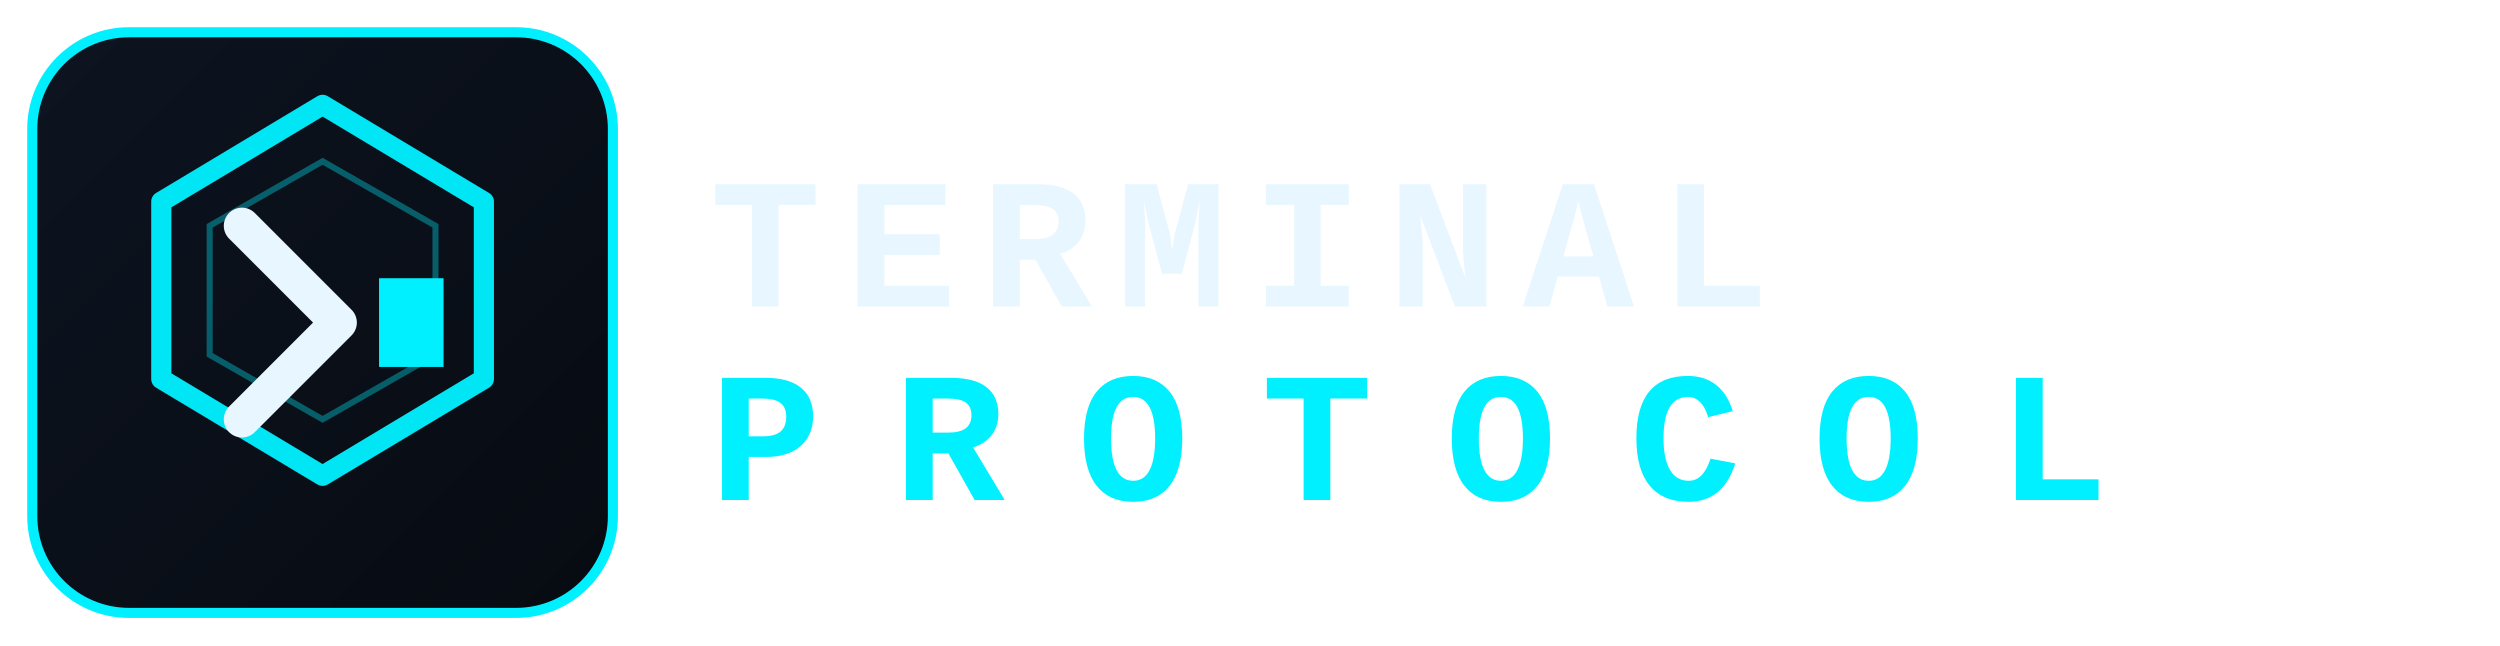
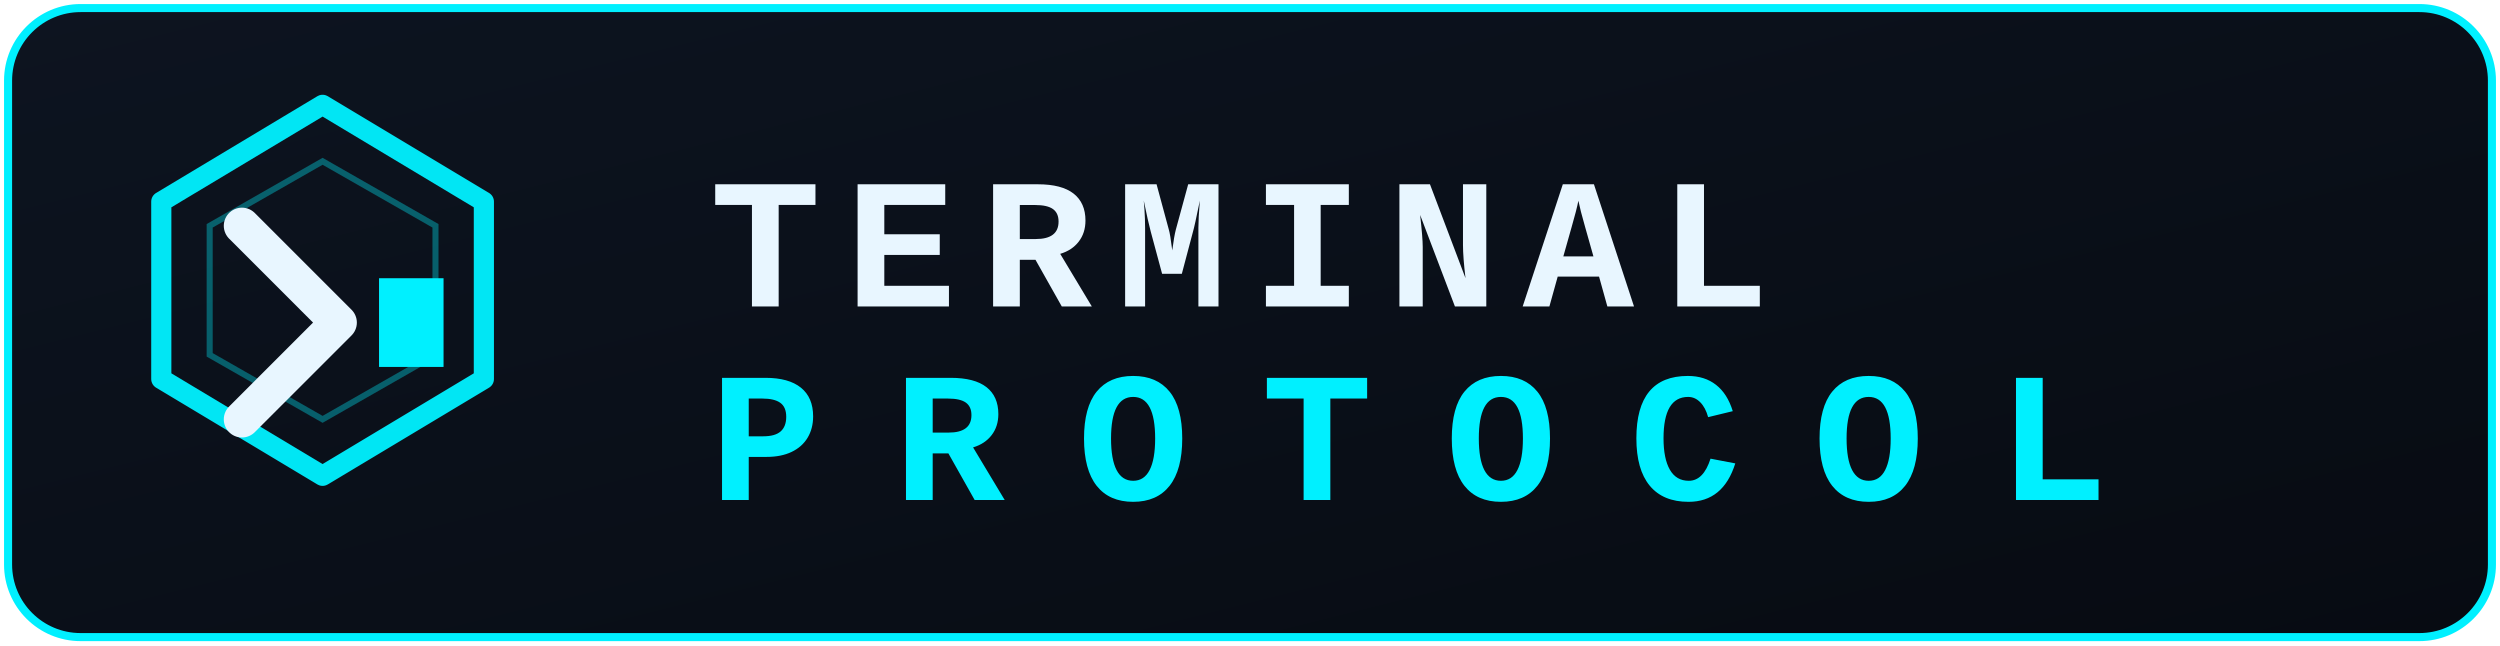
<svg xmlns="http://www.w3.org/2000/svg" viewBox="0 0 620 160" role="img" aria-label="Terminal Protocol 终端协议">
  <defs>
    <linearGradient id="tp-bg" x1="0" y1="0" x2="1" y2="1">
      <stop offset="0" stop-color="#0d1420" />
      <stop offset="1" stop-color="#070b12" />
    </linearGradient>
  </defs>
-   <rect x="8" y="8" width="144" height="144" rx="24" fill="url(#tp-bg)" stroke="#00f0ff" stroke-width="2.5" />
+   <rect x="2" y="2" width="616" height="156" rx="18" fill="url(#tp-bg)" stroke="#00f0ff" stroke-width="2" />
  <polygon points="80,26 120,50 120,94 80,118 40,94 40,50" fill="none" stroke="#00f0ff" stroke-width="5" stroke-linejoin="round" opacity="0.95" />
  <polygon points="80,40 108,56 108,88 80,104 52,88 52,56" fill="none" stroke="#00f0ff" stroke-width="1.5" opacity="0.35" />
  <path d="M60 56 L84 80 L60 104" fill="none" stroke="#e8f6ff" stroke-width="9" stroke-linecap="round" stroke-linejoin="round" />
  <rect x="94" y="69" width="16" height="22" fill="#00f0ff" />
  <text x="176" y="76" font-family="Consolas, 'Cascadia Mono', 'Courier New', monospace" font-size="46" font-weight="700" fill="#e8f6ff" letter-spacing="6">TERMINAL</text>
  <text x="176" y="124" font-family="Consolas, 'Cascadia Mono', 'Courier New', monospace" font-size="46" font-weight="700" fill="#00f0ff" letter-spacing="18">PROTOCOL</text>
</svg>
